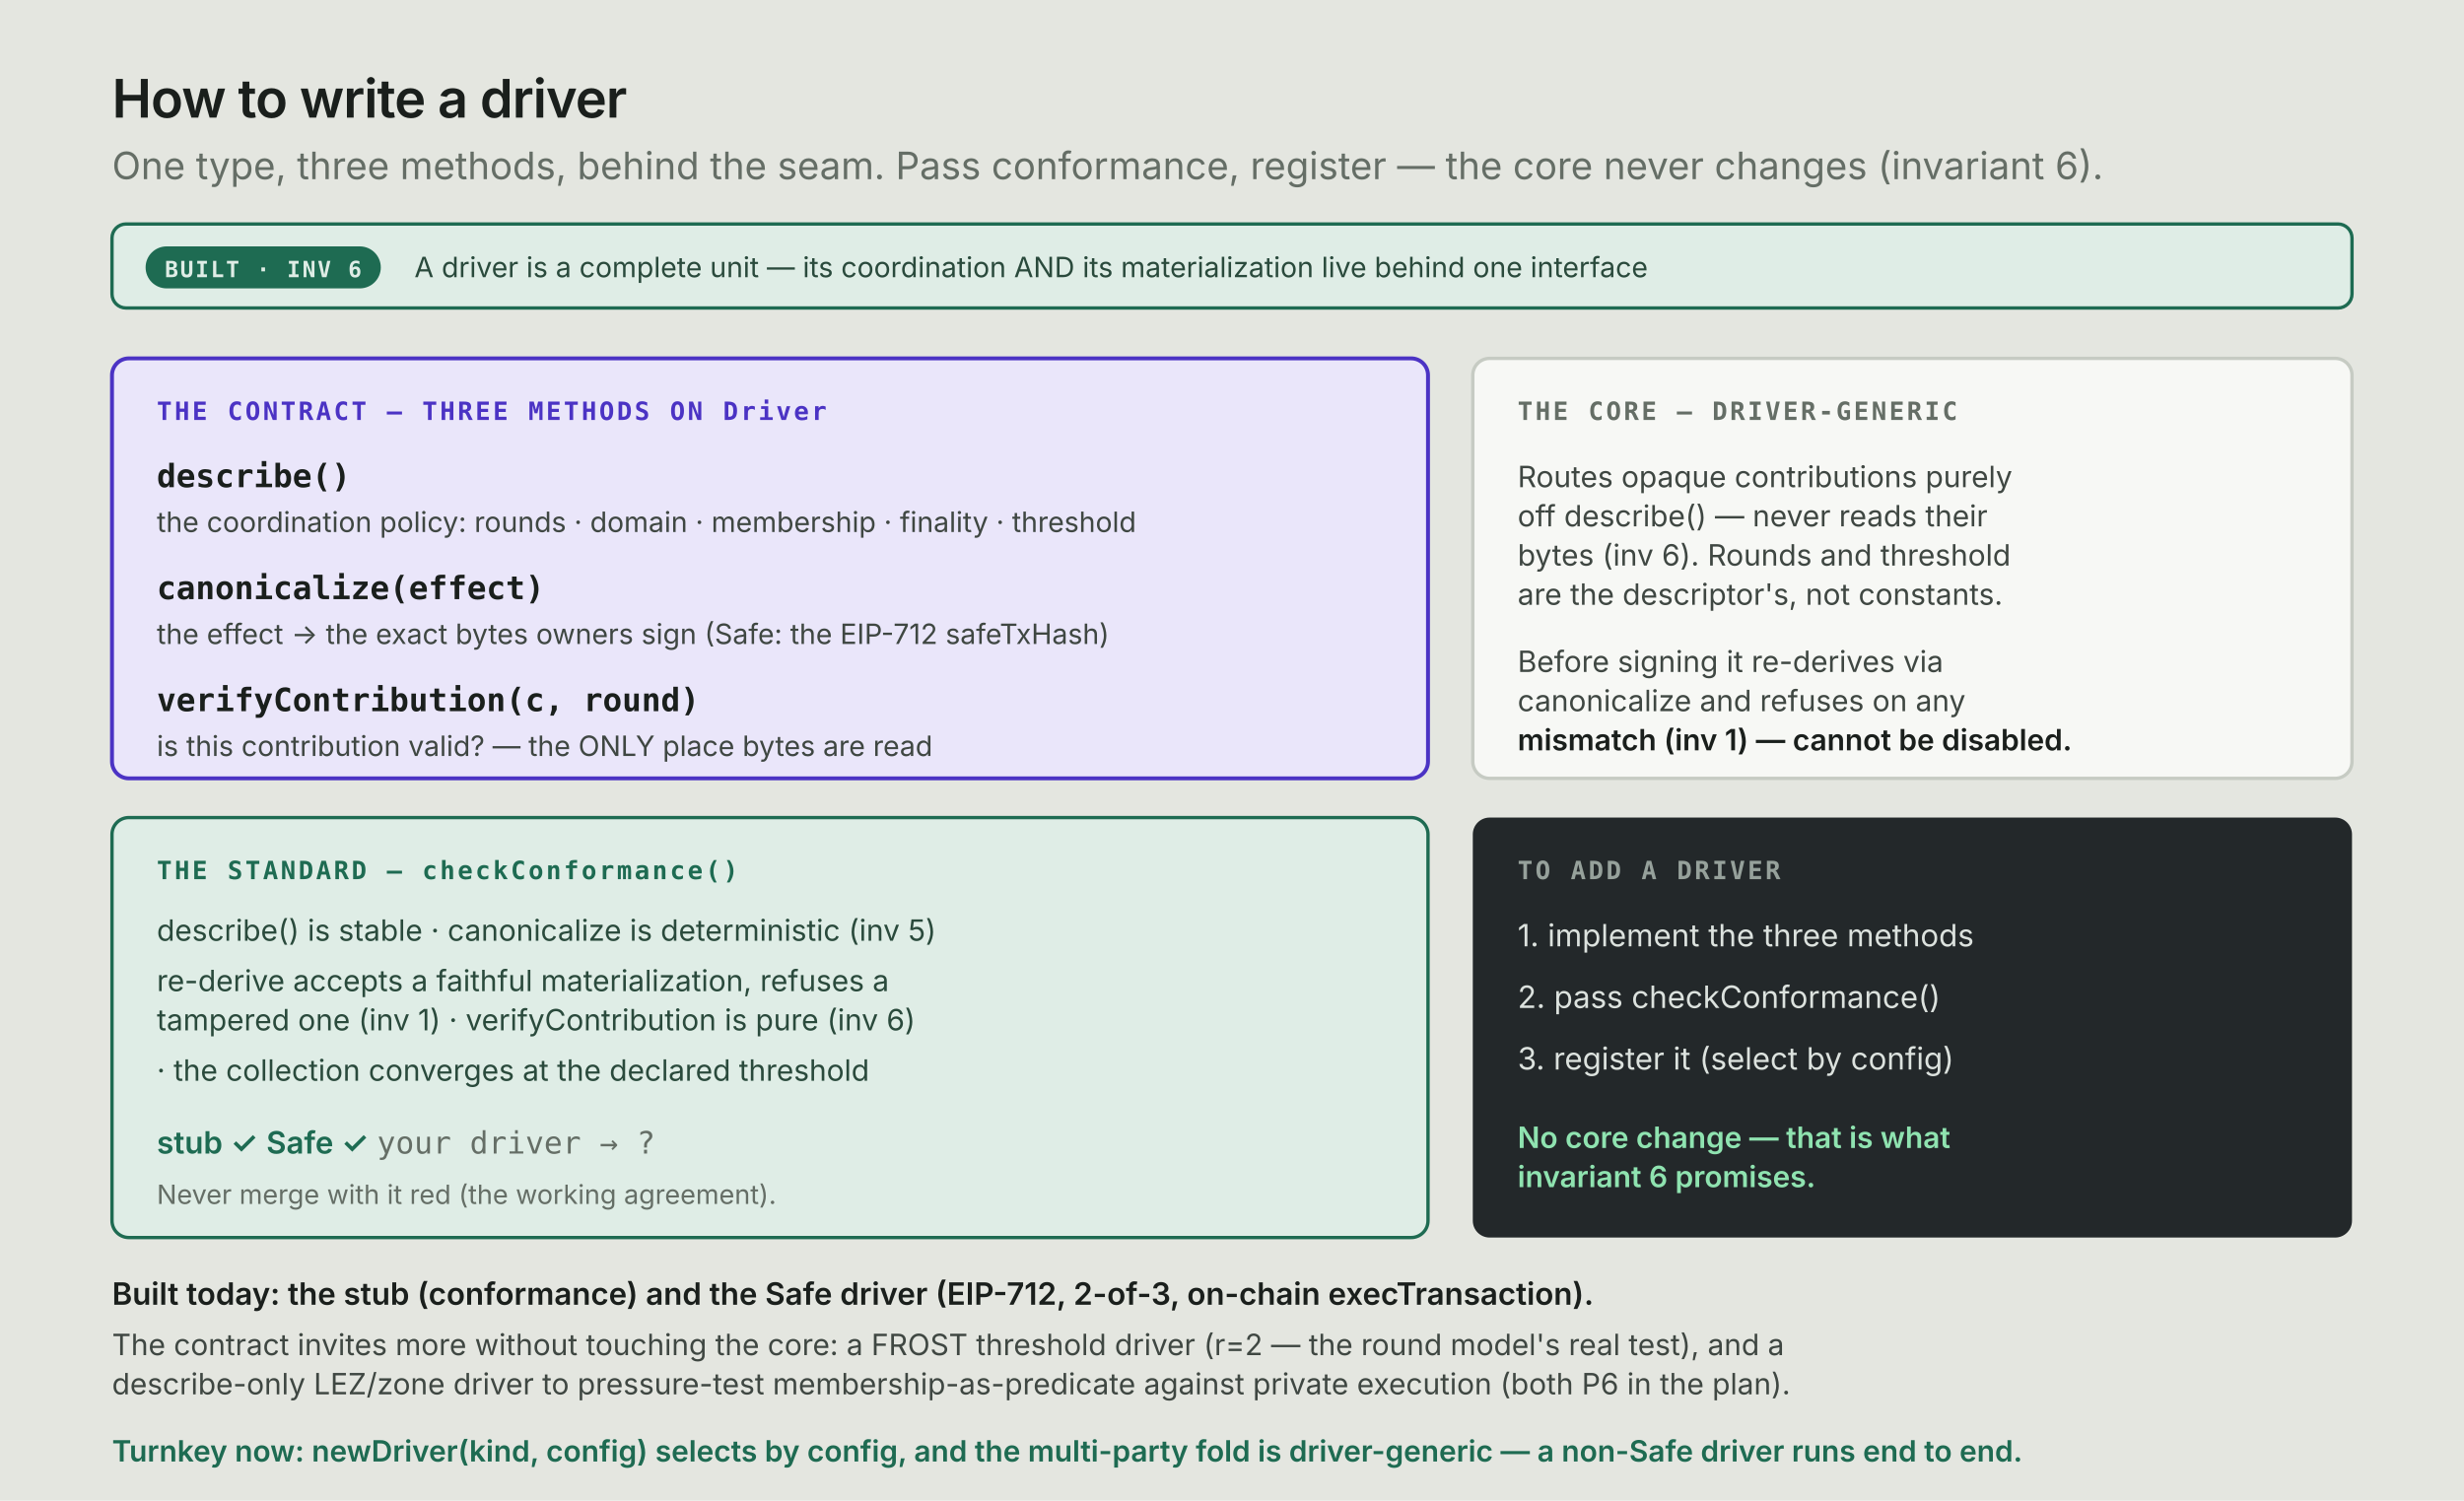
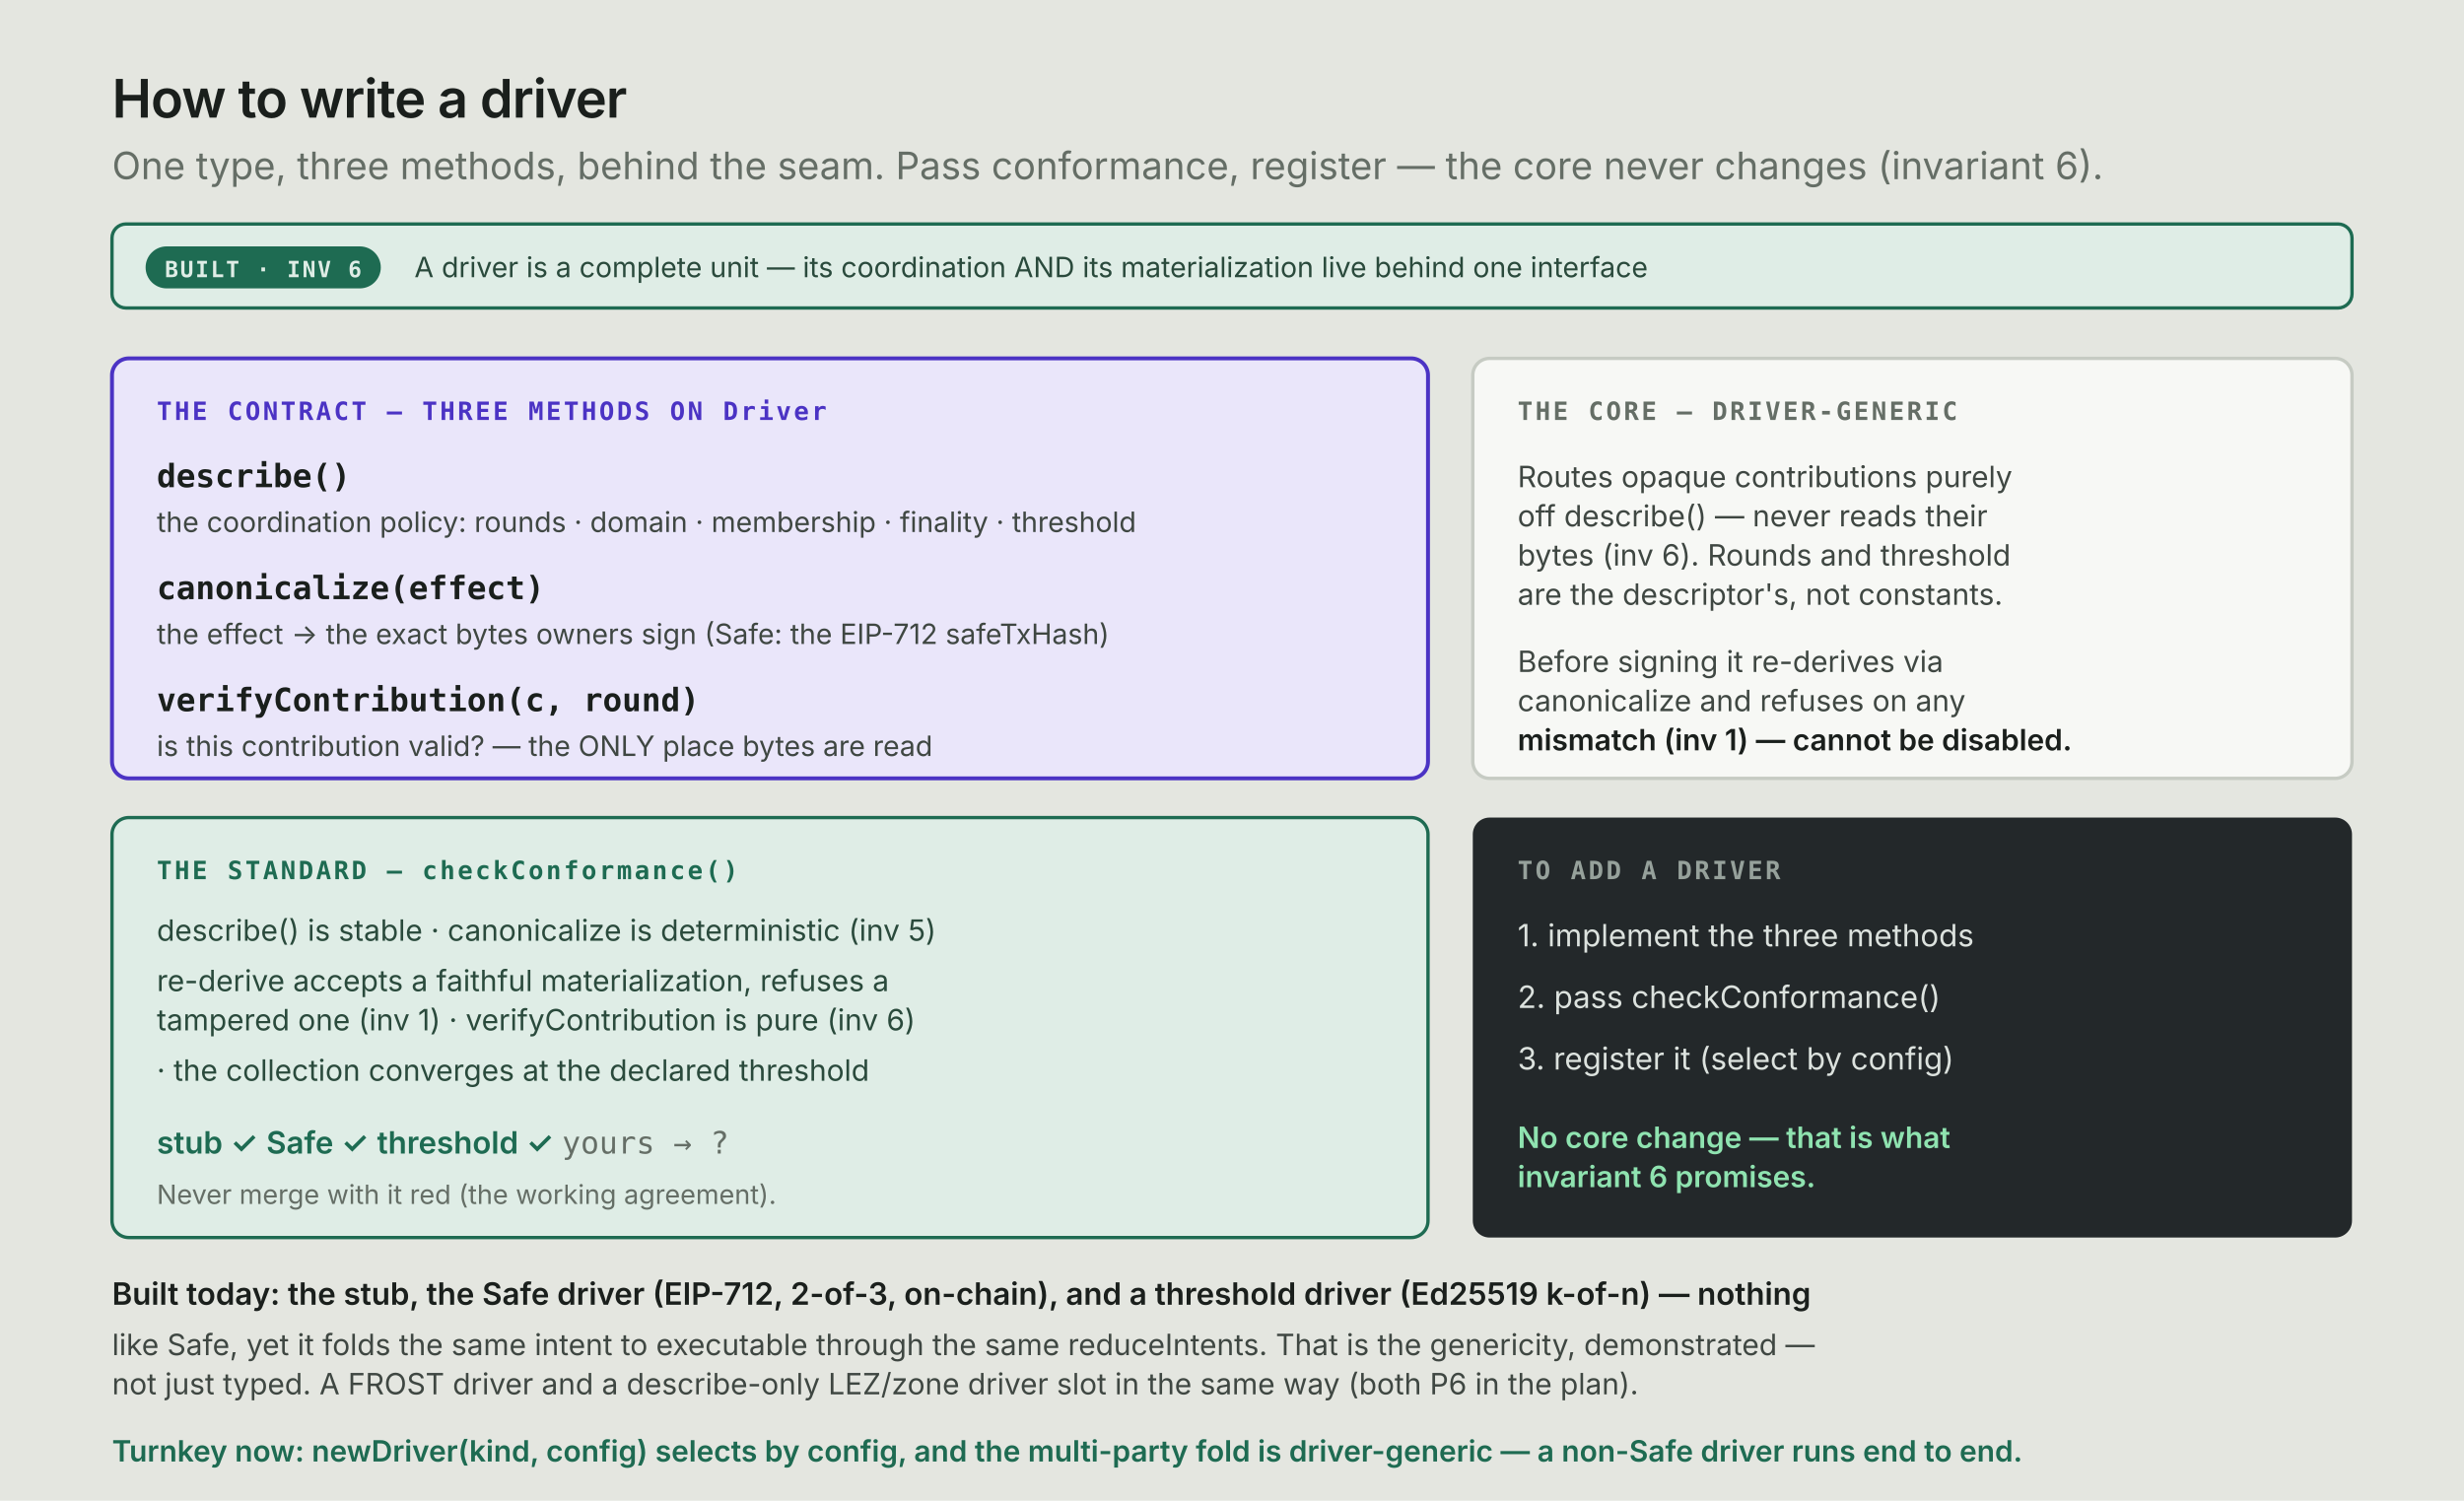
<svg xmlns="http://www.w3.org/2000/svg" viewBox="0 0 880 536" width="880" height="536" font-family="'Instrument Sans',-apple-system,BlinkMacSystemFont,'Segoe UI',sans-serif">
  <defs>
    <marker id="g" viewBox="0 0 10 10" refX="9" refY="5" markerWidth="6" markerHeight="6" orient="auto-start-reverse">
      <path d="M 0 0 L 10 5 L 0 10 z" fill="#8A928C" />
    </marker>
  </defs>
  <rect width="880" height="536" fill="#E4E6E0" />
  <text x="40" y="42" font-size="19" font-weight="600" fill="#1A1F1C" letter-spacing="-0.3">How to write a driver</text>
  <text x="40" y="64" font-size="13.5" fill="#656E66">One type, three methods, behind the seam. Pass conformance, register — the core never changes (invariant 6).</text>
  <rect x="40" y="80" width="800" height="30" rx="5" fill="#DFEDE6" stroke="#1E6B52" stroke-width="1.2" />
  <rect x="52" y="88" width="84" height="15" rx="7.5" fill="#1E6B52" />
  <text x="94" y="99" font-size="8" font-family="'DM Mono',ui-monospace,Menlo,monospace" font-weight="600" letter-spacing="0.08em" text-anchor="middle" fill="#DFEDE6">BUILT · INV 6</text>
  <text x="148" y="99" font-size="10" fill="#2A4A3C">A driver is a complete unit — its coordination AND its materialization live behind one interface</text>
  <rect x="40" y="128" width="470" height="150" rx="6" fill="#EAE6FA" stroke="#4B33C4" stroke-width="1.4" />
  <text x="56" y="150" font-size="9" font-family="'DM Mono',ui-monospace,Menlo,monospace" font-weight="600" letter-spacing="0.1em" fill="#4B33C4">THE CONTRACT — THREE METHODS ON Driver</text>
  <text x="56" y="174" font-size="11.5" font-family="'DM Mono',ui-monospace,Menlo,monospace" font-weight="600" fill="#1A1F1C">describe()</text>
  <text x="56" y="190" font-size="10" fill="#3F4742">the coordination policy: rounds · domain · membership · finality · threshold</text>
  <text x="56" y="214" font-size="11.5" font-family="'DM Mono',ui-monospace,Menlo,monospace" font-weight="600" fill="#1A1F1C">canonicalize(effect)</text>
  <text x="56" y="230" font-size="10" fill="#3F4742">the effect → the exact bytes owners sign (Safe: the EIP-712 safeTxHash)</text>
  <text x="56" y="254" font-size="11.5" font-family="'DM Mono',ui-monospace,Menlo,monospace" font-weight="600" fill="#1A1F1C">verifyContribution(c, round)</text>
  <text x="56" y="270" font-size="10" fill="#3F4742">is this contribution valid? — the ONLY place bytes are read</text>
  <rect x="526" y="128" width="314" height="150" rx="6" fill="#F7F8F5" stroke="#C6CBC3" stroke-width="1.2" />
  <text x="542" y="150" font-size="9" font-family="'DM Mono',ui-monospace,Menlo,monospace" font-weight="600" letter-spacing="0.1em" fill="#656E66">THE CORE — DRIVER-GENERIC</text>
  <text x="542" y="174" font-size="10.5" fill="#3F4742">Routes opaque contributions purely</text>
  <text x="542" y="188" font-size="10.5" fill="#3F4742">off describe() — never reads their</text>
  <text x="542" y="202" font-size="10.5" fill="#3F4742">bytes (inv 6). Rounds and threshold</text>
  <text x="542" y="216" font-size="10.5" fill="#3F4742">are the descriptor's, not constants.</text>
  <text x="542" y="240" font-size="10.5" fill="#3F4742">Before signing it re-derives via</text>
  <text x="542" y="254" font-size="10.5" fill="#3F4742">canonicalize and refuses on any</text>
  <text x="542" y="268" font-size="10.5" fill="#1A1F1C" font-weight="600">mismatch (inv 1) — cannot be disabled.</text>
  <rect x="40" y="292" width="470" height="150" rx="6" fill="#DFEDE6" stroke="#1E6B52" stroke-width="1.2" />
  <text x="56" y="314" font-size="9" font-family="'DM Mono',ui-monospace,Menlo,monospace" font-weight="600" letter-spacing="0.1em" fill="#1E6B52">THE STANDARD — checkConformance()</text>
  <text x="56" y="336" font-size="10.5" fill="#2A4A3C">describe() is stable · canonicalize is deterministic (inv 5)</text>
  <text x="56" y="354" font-size="10.5" fill="#2A4A3C">re-derive accepts a faithful materialization, refuses a</text>
  <text x="56" y="368" font-size="10.5" fill="#2A4A3C">tampered one (inv 1) · verifyContribution is pure (inv 6)</text>
  <text x="56" y="386" font-size="10.5" fill="#2A4A3C">· the collection converges at the declared threshold</text>
  <text x="56" y="412" font-size="11" fill="#1A1F1C">
    <tspan font-weight="600" fill="#1E6B52">stub ✓</tspan>
    <tspan font-weight="600" fill="#1E6B52">Safe ✓</tspan>
-     <tspan fill="#656E66" font-family="'DM Mono',ui-monospace,Menlo,monospace">your driver → ?</tspan>
+     <tspan font-weight="600" fill="#1E6B52">threshold ✓</tspan>
+     <tspan fill="#656E66" font-family="'DM Mono',ui-monospace,Menlo,monospace">yours → ?</tspan>
  </text>
  <text x="56" y="430" font-size="9.5" fill="#656E66">Never merge with it red (the working agreement).</text>
  <rect x="526" y="292" width="314" height="150" rx="6" fill="#23282A" />
  <text x="542" y="314" font-size="9" font-family="'DM Mono',ui-monospace,Menlo,monospace" font-weight="600" letter-spacing="0.1em" fill="#96A19B">TO ADD A DRIVER</text>
  <text x="542" y="338" font-size="11" fill="#DCE2DE">1. implement the three methods</text>
  <text x="542" y="360" font-size="11" fill="#DCE2DE">2. pass checkConformance()</text>
  <text x="542" y="382" font-size="11" fill="#DCE2DE">3. register it (select by config)</text>
  <text x="542" y="410" font-size="10.5" fill="#8FE3B0" font-weight="600">No core change — that is what</text>
  <text x="542" y="424" font-size="10.5" fill="#8FE3B0" font-weight="600">invariant 6 promises.</text>
-   <text x="40" y="466" font-size="11" font-weight="600" fill="#1A1F1C">Built today: the stub (conformance) and the Safe driver (EIP-712, 2-of-3, on-chain execTransaction).</text>
-   <text x="40" y="484" font-size="10.5" fill="#3F4742">The contract invites more without touching the core: a FROST threshold driver (r=2 — the round model's real test), and a</text>
-   <text x="40" y="498" font-size="10.5" fill="#3F4742">describe-only LEZ/zone driver to pressure-test membership-as-predicate against private execution (both P6 in the plan).</text>
+   <text x="40" y="466" font-size="11" font-weight="600" fill="#1A1F1C">Built today: the stub, the Safe driver (EIP-712, 2-of-3, on-chain), and a threshold driver (Ed25519 k-of-n) — nothing</text>
+   <text x="40" y="484" font-size="10.5" fill="#3F4742">like Safe, yet it folds the same intent to executable through the same reduceIntents. That is the genericity, demonstrated —</text>
+   <text x="40" y="498" font-size="10.5" fill="#3F4742">not just typed. A FROST driver and a describe-only LEZ/zone driver slot in the same way (both P6 in the plan).</text>
  <text x="40" y="522" font-size="10.5" fill="#1E6B52" font-weight="600">Turnkey now: newDriver(kind, config) selects by config, and the multi-party fold is driver-generic — a non-Safe driver runs end to end.</text>
</svg>
